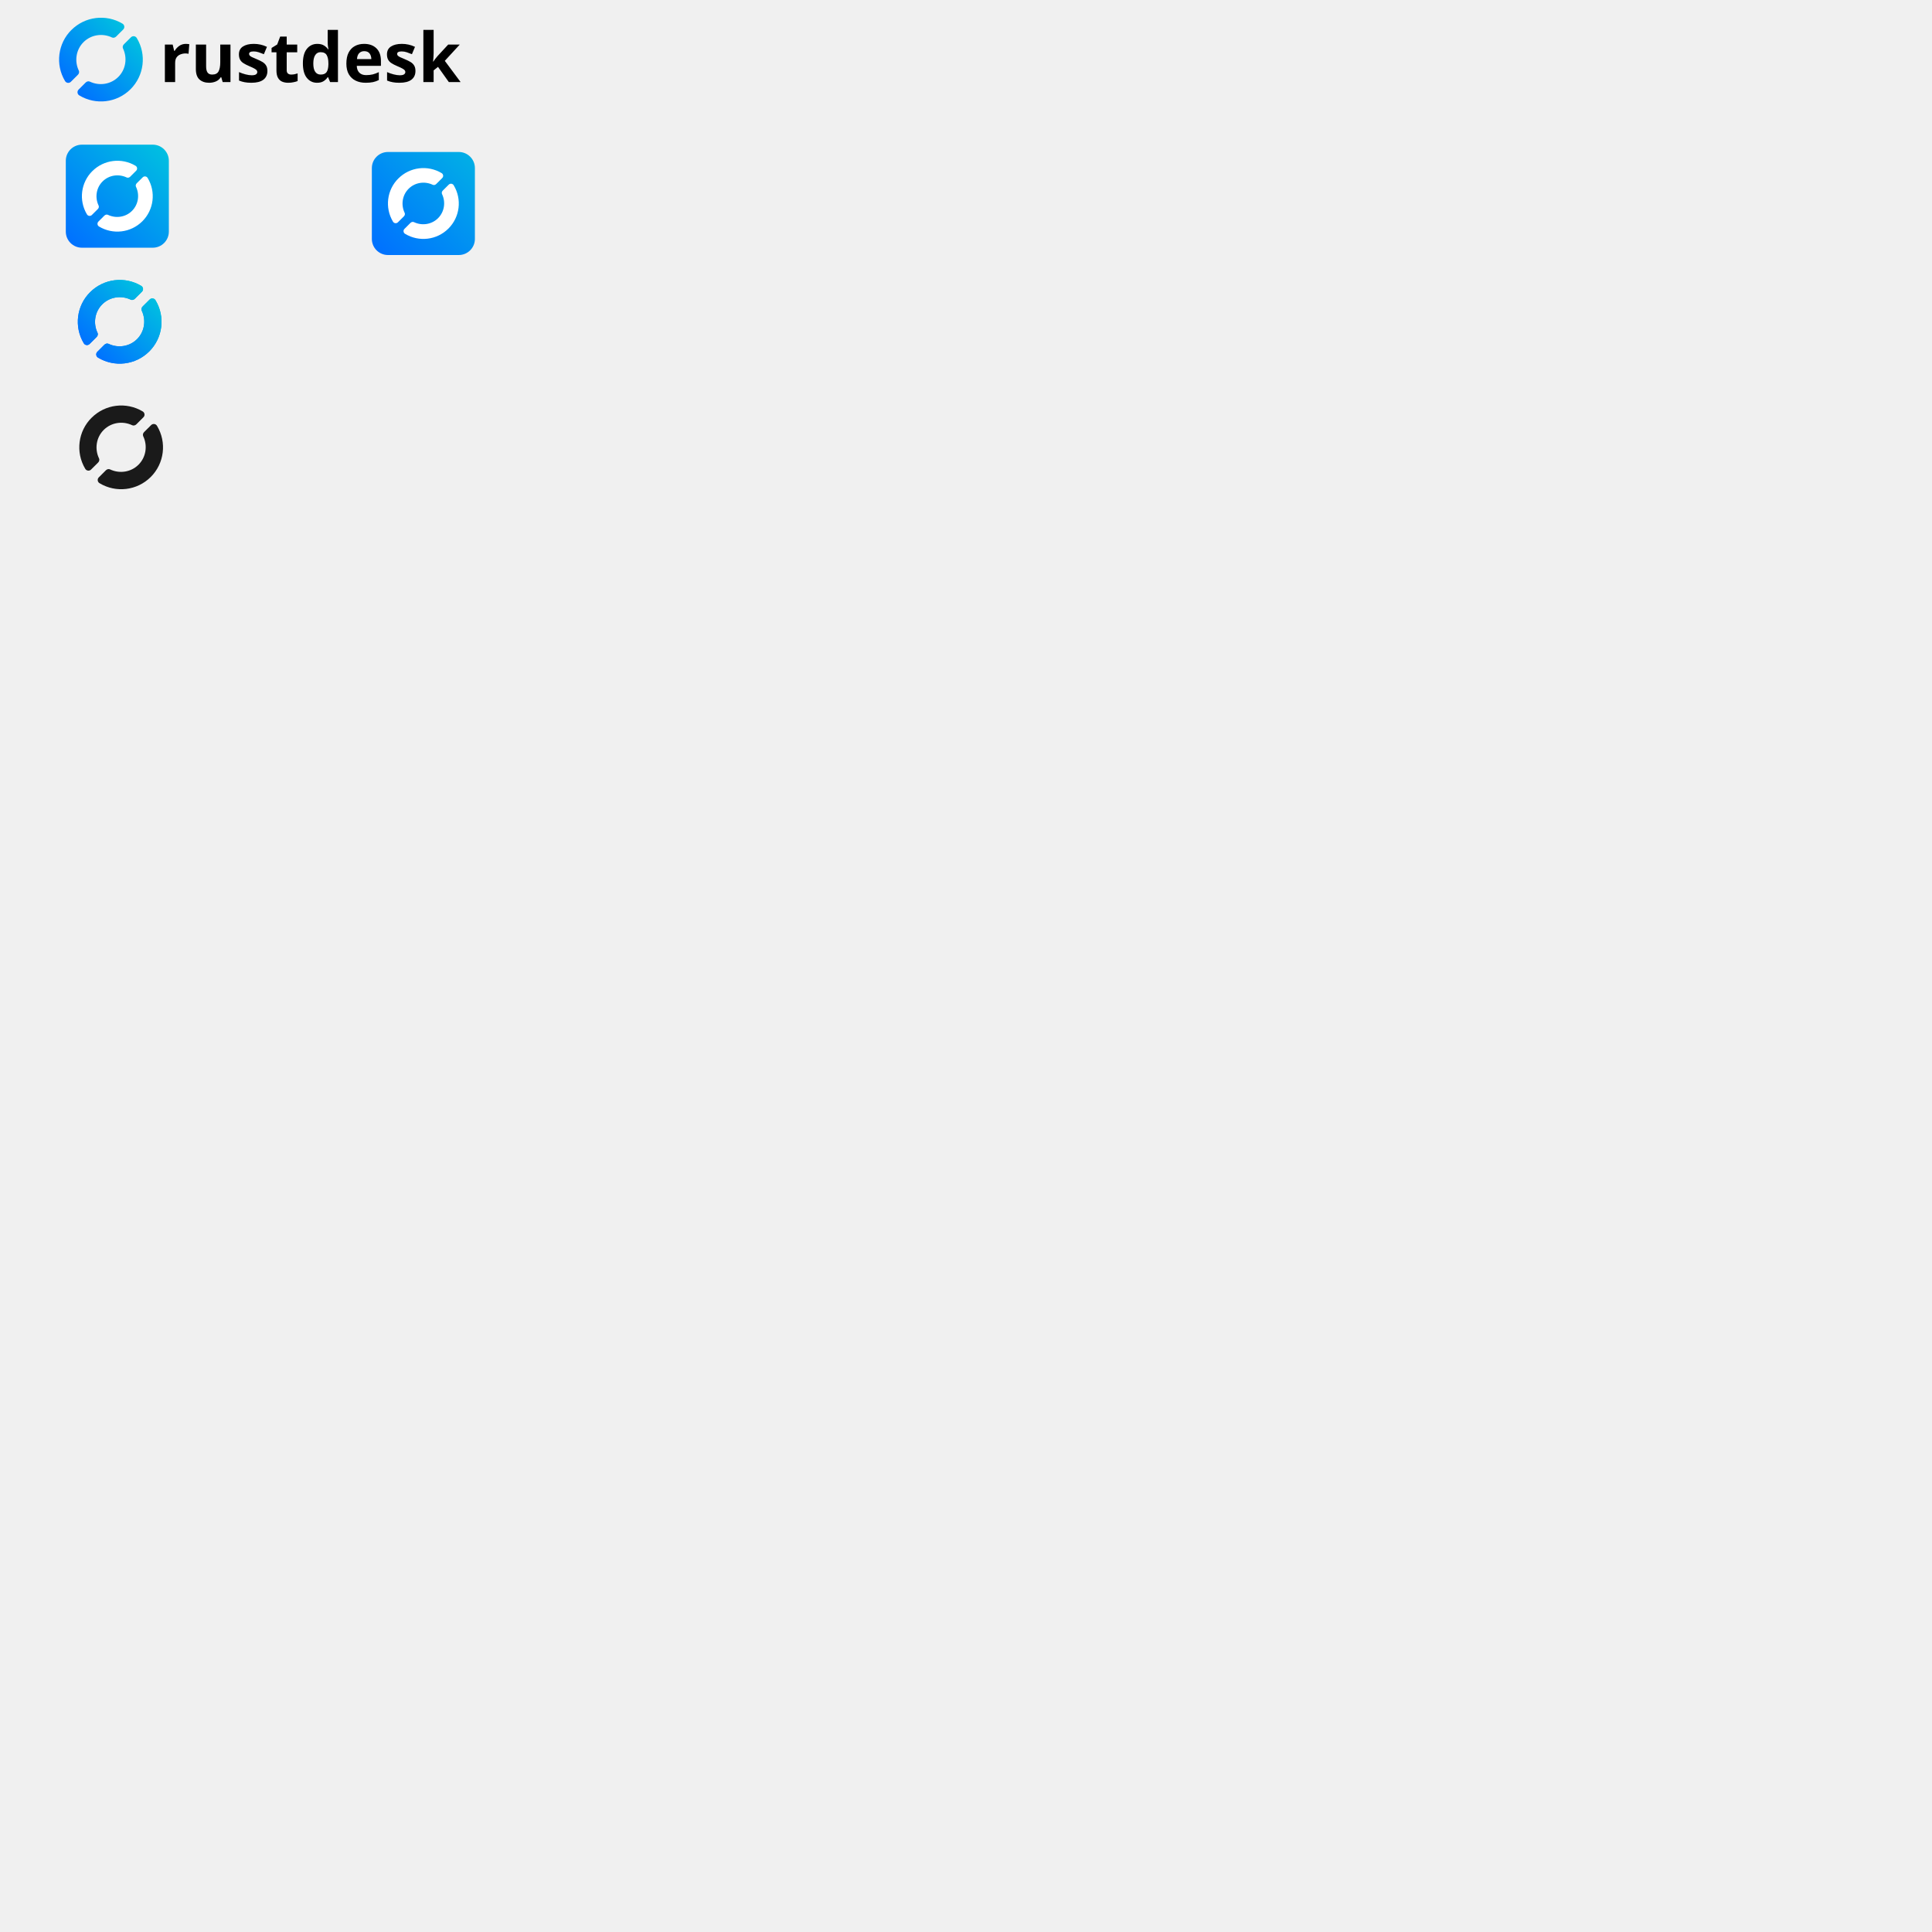
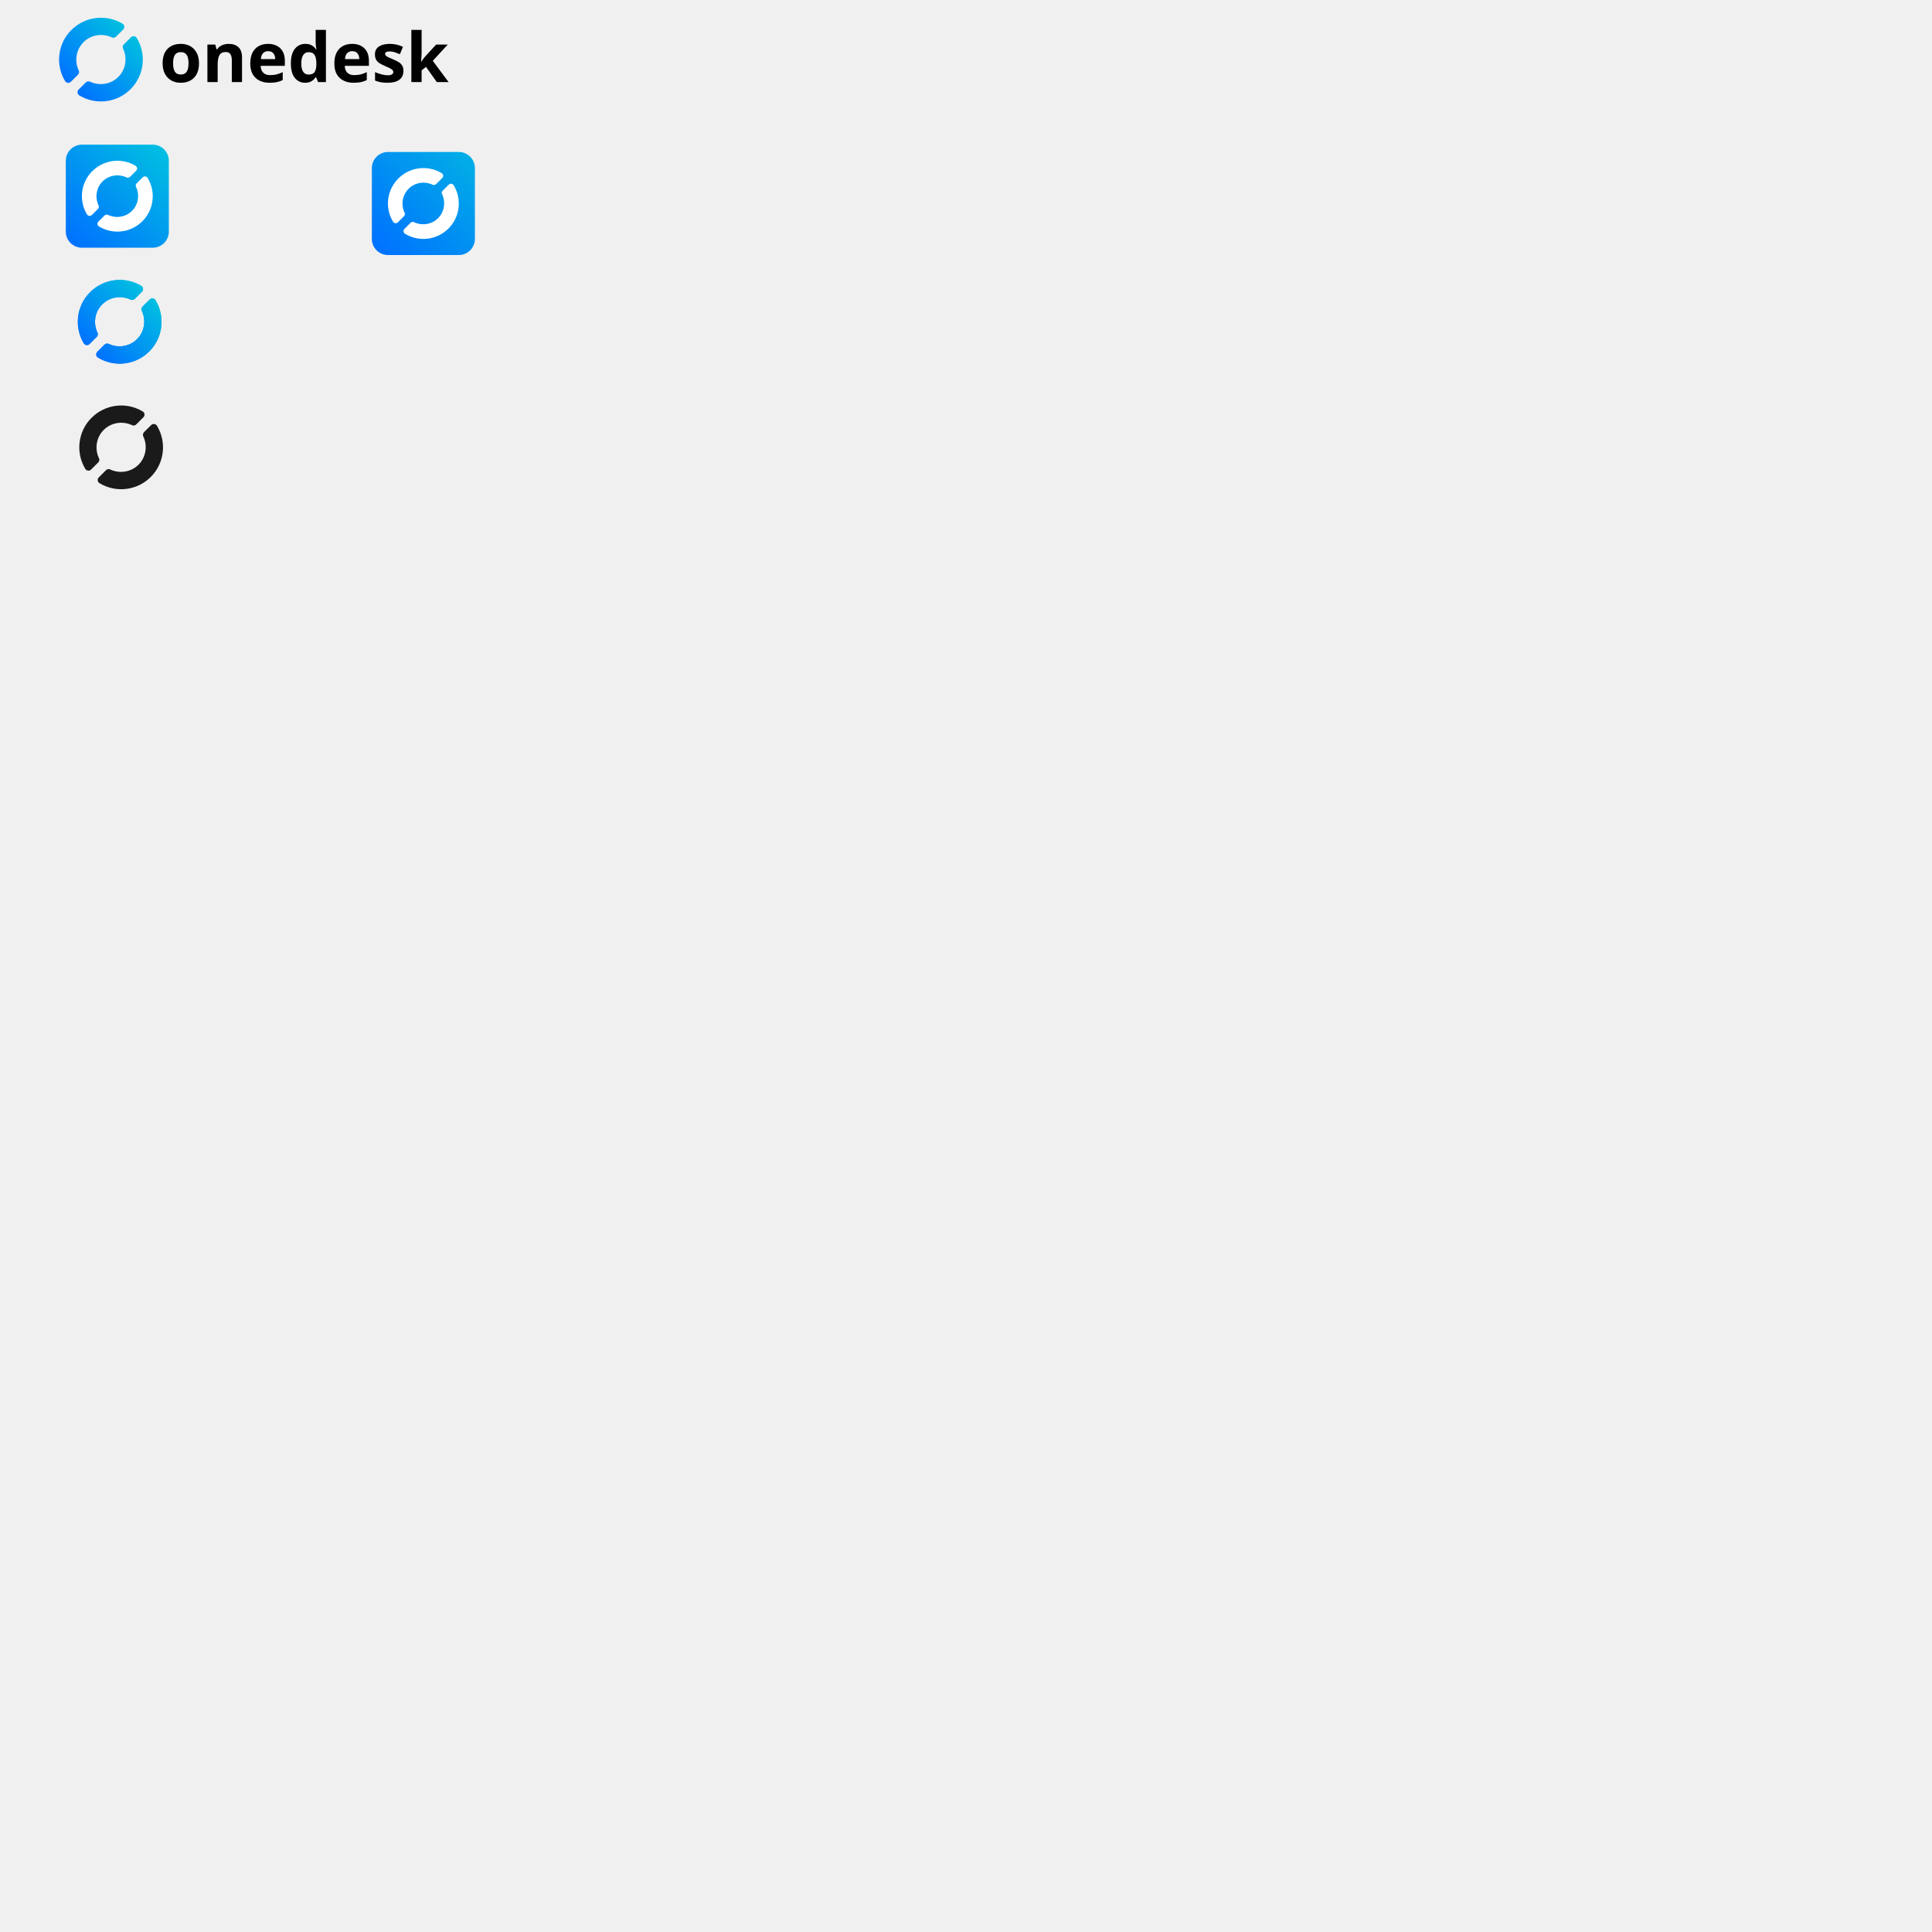
<svg xmlns="http://www.w3.org/2000/svg" xmlns:xlink="http://www.w3.org/1999/xlink" style="isolation:isolate" viewBox="66.993 897.484 600 600" version="1.1" id="svg11" xml:space="preserve" width="600" height="600">
  <defs id="defs15">
    <linearGradient id="linearGradient9947" x1="0.148" x2="0.845" y1="0.851" y2="0.154" gradientTransform="matrix(26.301,0,0,26.331,90.67354,911.7572)" gradientUnits="userSpaceOnUse">
      <stop offset="0" stop-color="#004ba6" id="stop9943" style="stop-color:#0071ff;stop-opacity:1;" />
      <stop offset="1" stop-color="#00bfe1" id="stop9945" style="stop-color:#01aee6;stop-opacity:1;" />
    </linearGradient>
    <linearGradient id="linearGradient9775" x1="0.045" x2="0.955" y1="0.955" y2="0.045" gradientTransform="matrix(32,0,0,32,231.03,929.9804)" gradientUnits="userSpaceOnUse">
      <stop offset="0" stop-color="#004ba6" id="stop9771" style="stop-color:#0071ff;stop-opacity:1;" />
      <stop offset="1" stop-color="#00bfe1" id="stop9773" style="stop-color:#01aee6;stop-opacity:1;" />
    </linearGradient>
    <linearGradient id="linearGradient5424" x1="0.148" x2="0.845" y1="0.851" y2="0.154" gradientTransform="matrix(26.301,0,0,26.331,90.67354,911.7572)" gradientUnits="userSpaceOnUse">
      <stop offset="0" stop-color="#004ba6" id="stop5420" style="stop-color:#0071ff;stop-opacity:1;" />
      <stop offset="1" stop-color="#00bfe1" id="stop5422" style="stop-color:#01aee6;stop-opacity:1;" />
    </linearGradient>
    <linearGradient id="linearGradient1258" x1="0.045" x2="0.955" y1="0.955" y2="0.045" gradientTransform="matrix(32,0,0,32,231.03,929.9804)" gradientUnits="userSpaceOnUse">
      <stop offset="0" stop-color="#004ba6" id="stop1254" style="stop-color:#0071ff;stop-opacity:1;" />
      <stop offset="1" stop-color="#00bfe1" id="stop1256" style="stop-color:#01aee6;stop-opacity:1;" />
    </linearGradient>
    <linearGradient id="linearGradient1228" x1="0.045" x2="0.955" y1="0.955" y2="0.045" gradientTransform="matrix(32,0,0,32,231.03,929.9804)" gradientUnits="userSpaceOnUse">
      <stop offset="0" stop-color="#004ba6" id="stop1224" style="stop-color:#0071ff;stop-opacity:1;" />
      <stop offset="100%" stop-color="#00bfe1" id="stop1226" />
    </linearGradient>
    <rect x="34.073" y="7.526" width="62.535" height="16.147" id="rect9005" />
    <linearGradient id="a-3" x1="0.045" x2="0.955" y1="0.955" y2="0.045" gradientTransform="matrix(32,0,0,32,231.03,929.9804)" gradientUnits="userSpaceOnUse">
      <stop offset="0%" stop-color="#004ba6" id="stop294" />
      <stop offset="100%" stop-color="#00bfe1" id="stop296" />
    </linearGradient>
    <linearGradient xlink:href="#linearGradient1228" id="linearGradient426" gradientUnits="userSpaceOnUse" gradientTransform="matrix(32,0,0,32,45.09661,851.7449)" x1="0.045" y1="0.955" x2="0.955" y2="0.045" />
    <linearGradient xlink:href="#a" id="linearGradient5414" gradientUnits="userSpaceOnUse" gradientTransform="matrix(26.00048,0,0,25.99935,91.16012,984.4207)" x1="0.148" y1="0.851" x2="0.845" y2="0.154" />
    <linearGradient xlink:href="#a" id="linearGradient9753" gradientUnits="userSpaceOnUse" gradientTransform="matrix(26.00048,0,0,25.99935,66.99302,897.4845)" x1="0.148" y1="0.851" x2="0.845" y2="0.154" />
    <linearGradient xlink:href="#linearGradient9775" id="linearGradient9769" gradientUnits="userSpaceOnUse" gradientTransform="matrix(32,0,0,32,45.09661,851.7449)" x1="0.045" y1="0.955" x2="0.955" y2="0.045" />
    <linearGradient xlink:href="#a" id="linearGradient9831" gradientUnits="userSpaceOnUse" gradientTransform="matrix(22.0004,0,0,21.99946,71.99301,902.4844)" x1="0.148" y1="0.851" x2="0.845" y2="0.154" />
    <linearGradient xlink:href="#a" id="linearGradient342" gradientUnits="userSpaceOnUse" gradientTransform="matrix(26.00048,0,0,25.99936,17.98453,891.7487)" x1="0.148" y1="0.851" x2="0.845" y2="0.154" />
    <linearGradient xlink:href="#a" id="linearGradient765" gradientUnits="userSpaceOnUse" gradientTransform="matrix(26.00048,0,0,25.99936,17.98453,891.7487)" x1="0.148" y1="0.851" x2="0.845" y2="0.154" />
  </defs>
  <linearGradient id="a" x1="0.148" x2="0.845" y1="0.851" y2="0.154" gradientTransform="matrix(26.301,0,0,26.331,90.67354,911.7572)" gradientUnits="userSpaceOnUse">
    <stop offset="0" stop-color="#004ba6" id="stop4" style="stop-color:#0071ff;stop-opacity:1;" />
    <stop offset="1" stop-color="#00bfe1" id="stop6" style="stop-color:#00bfe1;stop-opacity:1;" />
  </linearGradient>
  <text xml:space="preserve" transform="translate(66.993,897.484)" id="text9003" style="white-space:pre;shape-inside:url(#rect9005);display:inline;fill:#0071ff" />
  <path fill="url(#a)" d="m 113.485,990.488 -2.135,2.122 c -0.376,0.337 -0.557,0.879 -0.347,1.337 1.423,2.976 0.883,6.524 -1.451,8.856 -2.335,2.331 -5.887,2.871 -8.867,1.449 -0.439,-0.197 -0.954,-0.03 -1.292,0.313 l -2.17,2.166 c -0.255,0.25 -0.381,0.602 -0.34,0.956 0.041,0.354 0.243,0.669 0.548,0.854 5.113,3.095 11.679,2.306 15.911,-1.912 4.232,-4.216 5.039,-10.773 1.955,-15.887 -0.177,-0.311 -0.489,-0.522 -0.844,-0.572 -0.355,-0.05 -0.713,0.068 -0.968,0.318 z m -18.467,-2.306 c -4.253,4.2 -5.086,10.758 -2.02,15.885 0.177,0.312 0.488,0.523 0.843,0.573 0.355,0.05 0.713,-0.068 0.969,-0.319 l 2.123,-2.109 c 0.385,-0.337 0.572,-0.885 0.359,-1.349 -1.423,-2.976 -0.884,-6.524 1.451,-8.856 2.334,-2.331 5.887,-2.871 8.866,-1.45 0.434,0.195 0.942,0.033 1.281,-0.3 l 2.182,-2.179 c 0.255,-0.249 0.381,-0.601 0.34,-0.956 -0.042,-0.353 -0.243,-0.668 -0.548,-0.854 -5.122,-3.068 -11.678,-2.255 -15.893,1.972 z" id="path5412" style="fill:url(#linearGradient5414);stroke-width:0.988" />
  <g id="g9521">
    <g id="g3226" transform="translate(42.33301,90.66725)">
      <path fill="url(#a)" d="M 72.097,883.745 H 50.097 c -2.76,0 -5,-2.24 -5,-5 v -22 c 0,-2.759 2.24,-5 5,-5 h 22 c 2.759,0 5,2.241 5,5 v 22 c 0,2.76 -2.241,5 -5,5 z" id="path422" style="isolation:isolate;fill:url(#linearGradient426)" />
    </g>
    <path fill="url(#a)" d="m 111.32,952.547 -1.807,1.795 c -0.318,0.285 -0.472,0.744 -0.293,1.131 1.204,2.518 0.747,5.52 -1.228,7.494 -1.976,1.973 -4.981,2.429 -7.502,1.226 -0.371,-0.166 -0.807,-0.025 -1.093,0.265 l -1.836,1.833 c -0.216,0.211 -0.322,0.51 -0.288,0.809 0.034,0.3 0.206,0.567 0.463,0.723 4.326,2.618 9.882,1.951 13.463,-1.618 3.581,-3.568 4.264,-9.115 1.655,-13.443 -0.15,-0.263 -0.414,-0.442 -0.714,-0.484 -0.3,-0.042 -0.603,0.058 -0.819,0.269 z m -15.626,-1.951 c -3.599,3.554 -4.304,9.103 -1.709,13.441 0.15,0.264 0.413,0.443 0.714,0.485 0.3,0.042 0.603,-0.058 0.82,-0.27 l 1.797,-1.785 c 0.325,-0.285 0.484,-0.749 0.303,-1.141 -1.204,-2.518 -0.748,-5.52 1.228,-7.494 1.975,-1.973 4.981,-2.429 7.502,-1.227 0.367,0.165 0.797,0.028 1.084,-0.254 l 1.846,-1.844 c 0.216,-0.211 0.322,-0.509 0.288,-0.809 -0.035,-0.299 -0.206,-0.566 -0.463,-0.723 -4.334,-2.596 -9.881,-1.908 -13.448,1.669 z" id="path9011" style="fill:#ffffff;fill-opacity:1;stroke-width:0.836" />
  </g>
  <path fill="url(#a)" d="m 113.485,990.488 -2.135,2.122 c -0.376,0.337 -0.557,0.879 -0.347,1.337 1.423,2.976 0.883,6.524 -1.451,8.856 -2.335,2.331 -5.887,2.871 -8.867,1.449 -0.439,-0.197 -0.954,-0.03 -1.292,0.313 l -2.17,2.166 c -0.255,0.25 -0.381,0.602 -0.34,0.956 0.041,0.354 0.243,0.669 0.548,0.854 5.113,3.095 11.679,2.306 15.911,-1.912 4.232,-4.216 5.039,-10.773 1.955,-15.887 -0.177,-0.311 -0.489,-0.522 -0.844,-0.572 -0.355,-0.05 -0.713,0.068 -0.968,0.318 z m -18.467,-2.306 c -4.253,4.2 -5.086,10.758 -2.02,15.885 0.177,0.312 0.488,0.523 0.843,0.573 0.355,0.05 0.713,-0.068 0.969,-0.319 l 2.123,-2.109 c 0.385,-0.337 0.572,-0.885 0.359,-1.349 -1.423,-2.976 -0.884,-6.524 1.451,-8.856 2.334,-2.331 5.887,-2.871 8.866,-1.45 0.434,0.195 0.942,0.033 1.281,-0.3 l 2.182,-2.179 c 0.255,-0.249 0.381,-0.601 0.34,-0.956 -0.042,-0.353 -0.243,-0.668 -0.548,-0.854 -5.122,-3.068 -11.678,-2.255 -15.893,1.972 z" id="path9523" style="fill:url(#linearGradient5414);stroke-width:0.988" />
  <g id="g9759" transform="translate(18.35032,5.505096)">
    <g id="g8359">
      <text xml:space="preserve" style="font-style:normal;font-variant:normal;font-weight:normal;font-stretch:normal;font-size:21.333px;font-family:Asap;-inkscape-font-specification:Asap;fill:#0071ff" x="98.192" y="917.463" id="text9011">
-         <tspan id="tspan9009" x="98.192" y="917.463" style="font-style:normal;font-variant:normal;font-weight:600;font-stretch:normal;font-size:21.333px;font-family:Nunito;-inkscape-font-specification:'Nunito Semi-Bold';fill:#000000">rustdesk</tspan>
+         <tspan id="tspan9009" x="98.192" y="917.463" style="font-style:normal;font-variant:normal;font-weight:600;font-stretch:normal;font-size:21.333px;font-family:Nunito;-inkscape-font-specification:'Nunito Semi-Bold';fill:#000000">onedesk</tspan>
      </text>
    </g>
    <path fill="url(#a)" d="m 89.318,903.552 -2.135,2.122 c -0.376,0.337 -0.557,0.879 -0.347,1.337 1.423,2.976 0.883,6.524 -1.451,8.856 -2.335,2.331 -5.887,2.871 -8.867,1.449 -0.439,-0.197 -0.954,-0.03 -1.292,0.313 l -2.17,2.166 c -0.255,0.25 -0.381,0.602 -0.34,0.956 0.041,0.354 0.243,0.669 0.548,0.854 5.113,3.095 11.679,2.306 15.911,-1.912 4.232,-4.216 5.039,-10.773 1.955,-15.887 -0.177,-0.311 -0.489,-0.522 -0.844,-0.572 -0.355,-0.05 -0.713,0.068 -0.968,0.318 z m -18.467,-2.306 c -4.253,4.2 -5.086,10.758 -2.02,15.885 0.177,0.312 0.488,0.523 0.843,0.573 0.355,0.05 0.713,-0.068 0.969,-0.319 l 2.123,-2.109 c 0.385,-0.337 0.572,-0.885 0.359,-1.349 -1.423,-2.976 -0.884,-6.524 1.451,-8.856 2.334,-2.331 5.887,-2.871 8.866,-1.45 0.434,0.195 0.942,0.033 1.281,-0.3 l 2.182,-2.179 c 0.255,-0.249 0.381,-0.601 0.34,-0.956 -0.042,-0.353 -0.243,-0.668 -0.548,-0.854 -5.122,-3.068 -11.678,-2.255 -15.893,1.972 z" id="path9751" style="fill:url(#linearGradient9753);stroke-width:0.988" />
  </g>
  <g id="g9767" transform="translate(95.04653,2.270736)">
    <g id="g9763" transform="translate(42.33301,90.66725)">
      <path fill="url(#a)" d="M 72.097,883.745 H 50.097 c -2.76,0 -5,-2.24 -5,-5 v -22 c 0,-2.759 2.24,-5 5,-5 h 22 c 2.759,0 5,2.241 5,5 v 22 c 0,2.76 -2.241,5 -5,5 z" id="path9761" style="isolation:isolate;fill:url(#linearGradient9769)" />
    </g>
    <path fill="url(#a)" d="m 111.32,952.547 -1.807,1.795 c -0.318,0.285 -0.472,0.744 -0.293,1.131 1.204,2.518 0.747,5.52 -1.228,7.494 -1.976,1.973 -4.981,2.429 -7.502,1.226 -0.371,-0.166 -0.807,-0.025 -1.093,0.265 l -1.836,1.833 c -0.216,0.211 -0.322,0.51 -0.288,0.809 0.034,0.3 0.206,0.567 0.463,0.723 4.326,2.618 9.882,1.951 13.463,-1.618 3.581,-3.568 4.264,-9.115 1.655,-13.443 -0.15,-0.263 -0.414,-0.442 -0.714,-0.484 -0.3,-0.042 -0.603,0.058 -0.819,0.269 z m -15.626,-1.951 c -3.599,3.554 -4.304,9.103 -1.709,13.441 0.15,0.264 0.413,0.443 0.714,0.485 0.3,0.042 0.603,-0.058 0.82,-0.27 l 1.797,-1.785 c 0.325,-0.285 0.484,-0.749 0.303,-1.141 -1.204,-2.518 -0.748,-5.52 1.228,-7.494 1.975,-1.973 4.981,-2.429 7.502,-1.227 0.367,0.165 0.797,0.028 1.084,-0.254 l 1.846,-1.844 c 0.216,-0.211 0.322,-0.509 0.288,-0.809 -0.035,-0.299 -0.206,-0.566 -0.463,-0.723 -4.334,-2.596 -9.881,-1.908 -13.448,1.669 z" id="path9765" style="fill:#ffffff;fill-opacity:1;stroke-width:0.836" />
  </g>
  <g id="g9825" transform="translate(-74.12332,-7.46099)">
    <g id="g9821" transform="translate(42.33301,90.66725)" />
  </g>
  <g id="g9889" transform="translate(-59.55055,66.71606)">
    <rect style="fill:#ffffff;fill-opacity:1;stroke:none;stroke-width:1;stroke-dasharray:none;stroke-opacity:1;paint-order:fill markers stroke" id="rect9885" width="32" height="32" x="66.993" y="897.484" />
    <path fill="url(#a)" d="m 90.883,907.619 -1.807,1.795 c -0.318,0.285 -0.472,0.744 -0.293,1.131 1.204,2.518 0.747,5.52 -1.228,7.494 -1.976,1.973 -4.981,2.429 -7.502,1.226 -0.371,-0.166 -0.807,-0.025 -1.093,0.265 l -1.836,1.833 c -0.216,0.211 -0.322,0.51 -0.288,0.809 0.034,0.3 0.206,0.567 0.463,0.723 4.326,2.618 9.882,1.951 13.463,-1.618 3.581,-3.568 4.264,-9.115 1.655,-13.443 -0.15,-0.263 -0.414,-0.442 -0.714,-0.484 -0.3,-0.043 -0.603,0.058 -0.819,0.269 z m -15.626,-1.951 c -3.599,3.554 -4.304,9.103 -1.709,13.441 0.15,0.264 0.413,0.443 0.714,0.485 0.3,0.042 0.603,-0.058 0.82,-0.27 l 1.797,-1.785 c 0.325,-0.285 0.484,-0.749 0.303,-1.141 -1.204,-2.518 -0.748,-5.52 1.228,-7.493 1.975,-1.973 4.981,-2.429 7.502,-1.227 0.367,0.165 0.797,0.028 1.084,-0.254 l 1.846,-1.844 c 0.216,-0.211 0.322,-0.509 0.288,-0.809 -0.035,-0.299 -0.206,-0.566 -0.463,-0.723 -4.334,-2.596 -9.881,-1.908 -13.448,1.668 z" id="path9829" style="fill:url(#linearGradient9831);stroke-width:0.988" />
  </g>
  <path fill="url(#a)" d="m 113.944,1029.483 -2.135,2.122 c -0.376,0.337 -0.557,0.879 -0.347,1.337 1.423,2.976 0.883,6.524 -1.451,8.856 -2.335,2.331 -5.887,2.871 -8.867,1.449 -0.439,-0.197 -0.954,-0.03 -1.292,0.313 l -2.17,2.166 c -0.255,0.25 -0.381,0.602 -0.34,0.956 0.041,0.354 0.243,0.669 0.548,0.854 5.113,3.095 11.679,2.306 15.911,-1.912 4.232,-4.216 5.039,-10.773 1.955,-15.887 -0.177,-0.311 -0.489,-0.522 -0.844,-0.572 -0.355,-0.05 -0.713,0.068 -0.968,0.318 z m -18.467,-2.306 c -4.253,4.2 -5.086,10.758 -2.02,15.885 0.177,0.312 0.488,0.523 0.843,0.573 0.355,0.05 0.713,-0.068 0.969,-0.319 l 2.123,-2.109 c 0.385,-0.337 0.572,-0.885 0.359,-1.349 -1.423,-2.976 -0.884,-6.524 1.451,-8.856 2.334,-2.331 5.887,-2.871 8.866,-1.45 0.434,0.195 0.942,0.033 1.281,-0.3 l 2.182,-2.179 c 0.255,-0.249 0.381,-0.601 0.34,-0.956 -0.042,-0.353 -0.243,-0.668 -0.548,-0.854 -5.122,-3.068 -11.678,-2.255 -15.893,1.972 z" id="path357" style="fill:#1a1a1a;stroke-width:0.988" />
  <path fill="url(#a)" d="m 34.579,1018.473 -2.135,2.122 c -0.376,0.337 -0.557,0.879 -0.347,1.337 1.423,2.976 0.883,6.524 -1.451,8.856 -2.335,2.331 -5.887,2.871 -8.867,1.449 -0.439,-0.197 -0.954,-0.03 -1.292,0.313 l -2.17,2.166 c -0.255,0.25 -0.381,0.602 -0.34,0.956 0.041,0.354 0.243,0.669 0.548,0.854 5.113,3.095 11.679,2.306 15.911,-1.912 4.232,-4.216 5.039,-10.773 1.955,-15.887 -0.177,-0.311 -0.489,-0.522 -0.844,-0.572 -0.355,-0.05 -0.713,0.068 -0.968,0.318 z m -18.467,-2.306 c -4.253,4.2 -5.086,10.758 -2.02,15.885 0.177,0.312 0.488,0.523 0.843,0.573 0.355,0.05 0.713,-0.068 0.969,-0.319 l 2.123,-2.109 c 0.385,-0.337 0.572,-0.885 0.359,-1.349 -1.423,-2.976 -0.884,-6.524 1.451,-8.856 2.334,-2.331 5.887,-2.871 8.866,-1.45 0.434,0.195 0.942,0.033 1.281,-0.3 l 2.182,-2.179 c 0.255,-0.249 0.381,-0.601 0.34,-0.956 -0.042,-0.353 -0.243,-0.668 -0.548,-0.854 -5.122,-3.068 -11.678,-2.255 -15.893,1.972 z" id="path408" style="fill:#ffffff;stroke-width:0.988" />
  <g id="g763" transform="translate(-49.90362,15.78627)">
    <g id="g761">
      <rect style="fill:#ffffff;fill-opacity:1;stroke:none;stroke-width:1;stroke-dasharray:none;stroke-opacity:1;paint-order:fill markers stroke" id="rect757" width="32" height="32" x="14.985" y="888.748" rx="5" ry="5" />
      <path fill="url(#a)" d="m 40.309,897.816 -2.135,2.122 c -0.376,0.337 -0.557,0.879 -0.347,1.337 1.423,2.976 0.883,6.524 -1.451,8.856 -2.335,2.331 -5.887,2.871 -8.867,1.449 -0.439,-0.197 -0.954,-0.03 -1.292,0.313 l -2.17,2.166 c -0.255,0.25 -0.381,0.602 -0.34,0.956 0.041,0.354 0.243,0.669 0.548,0.854 5.113,3.095 11.679,2.306 15.911,-1.912 4.232,-4.216 5.039,-10.773 1.955,-15.887 -0.177,-0.311 -0.489,-0.522 -0.844,-0.572 -0.355,-0.05 -0.713,0.068 -0.968,0.318 z M 21.843,895.511 c -4.253,4.2 -5.086,10.758 -2.02,15.885 0.177,0.312 0.488,0.523 0.843,0.573 0.355,0.05 0.713,-0.068 0.969,-0.319 l 2.123,-2.109 c 0.385,-0.337 0.572,-0.885 0.359,-1.349 -1.423,-2.976 -0.884,-6.524 1.451,-8.856 2.334,-2.331 5.887,-2.871 8.866,-1.45 0.434,0.195 0.942,0.033 1.281,-0.3 l 2.182,-2.179 c 0.255,-0.249 0.381,-0.601 0.34,-0.956 -0.041,-0.353 -0.243,-0.668 -0.548,-0.854 -5.122,-3.068 -11.678,-2.255 -15.893,1.972 z" id="path759" style="fill:url(#linearGradient765);stroke-width:0.988" />
    </g>
  </g>
  <path style="fill:#000000;stroke-width:1" id="path2240" d="" />
  <g id="g340" transform="translate(-53.94018,69.13041)">
    <g id="g369" transform="translate(-2.109404,-5.177626)">
      <rect style="fill:#ffffff;fill-opacity:1;stroke:none;stroke-width:1;stroke-dasharray:none;stroke-opacity:1;paint-order:fill markers stroke" id="rect336" width="32" height="32" x="14.985" y="888.748" rx="7" ry="7" />
      <path fill="url(#a)" d="m 40.309,897.816 -2.135,2.122 c -0.376,0.337 -0.557,0.879 -0.347,1.337 1.423,2.976 0.883,6.524 -1.451,8.856 -2.335,2.331 -5.887,2.871 -8.867,1.449 -0.439,-0.197 -0.954,-0.03 -1.292,0.313 l -2.17,2.166 c -0.255,0.25 -0.381,0.602 -0.34,0.956 0.041,0.354 0.243,0.669 0.548,0.854 5.113,3.095 11.679,2.306 15.911,-1.912 4.232,-4.216 5.039,-10.773 1.955,-15.887 -0.177,-0.311 -0.489,-0.522 -0.844,-0.572 -0.355,-0.05 -0.713,0.068 -0.968,0.318 z M 21.843,895.511 c -4.253,4.2 -5.086,10.758 -2.02,15.885 0.177,0.312 0.488,0.523 0.843,0.573 0.355,0.05 0.713,-0.068 0.969,-0.319 l 2.123,-2.109 c 0.385,-0.337 0.572,-0.885 0.359,-1.349 -1.423,-2.976 -0.884,-6.524 1.451,-8.856 2.334,-2.331 5.887,-2.871 8.866,-1.45 0.434,0.195 0.942,0.033 1.281,-0.3 l 2.182,-2.179 c 0.255,-0.249 0.381,-0.601 0.34,-0.956 -0.041,-0.353 -0.243,-0.668 -0.548,-0.854 -5.122,-3.068 -11.678,-2.255 -15.893,1.972 z" id="path338" style="fill:url(#linearGradient342);stroke-width:0.988" />
    </g>
  </g>
</svg>
